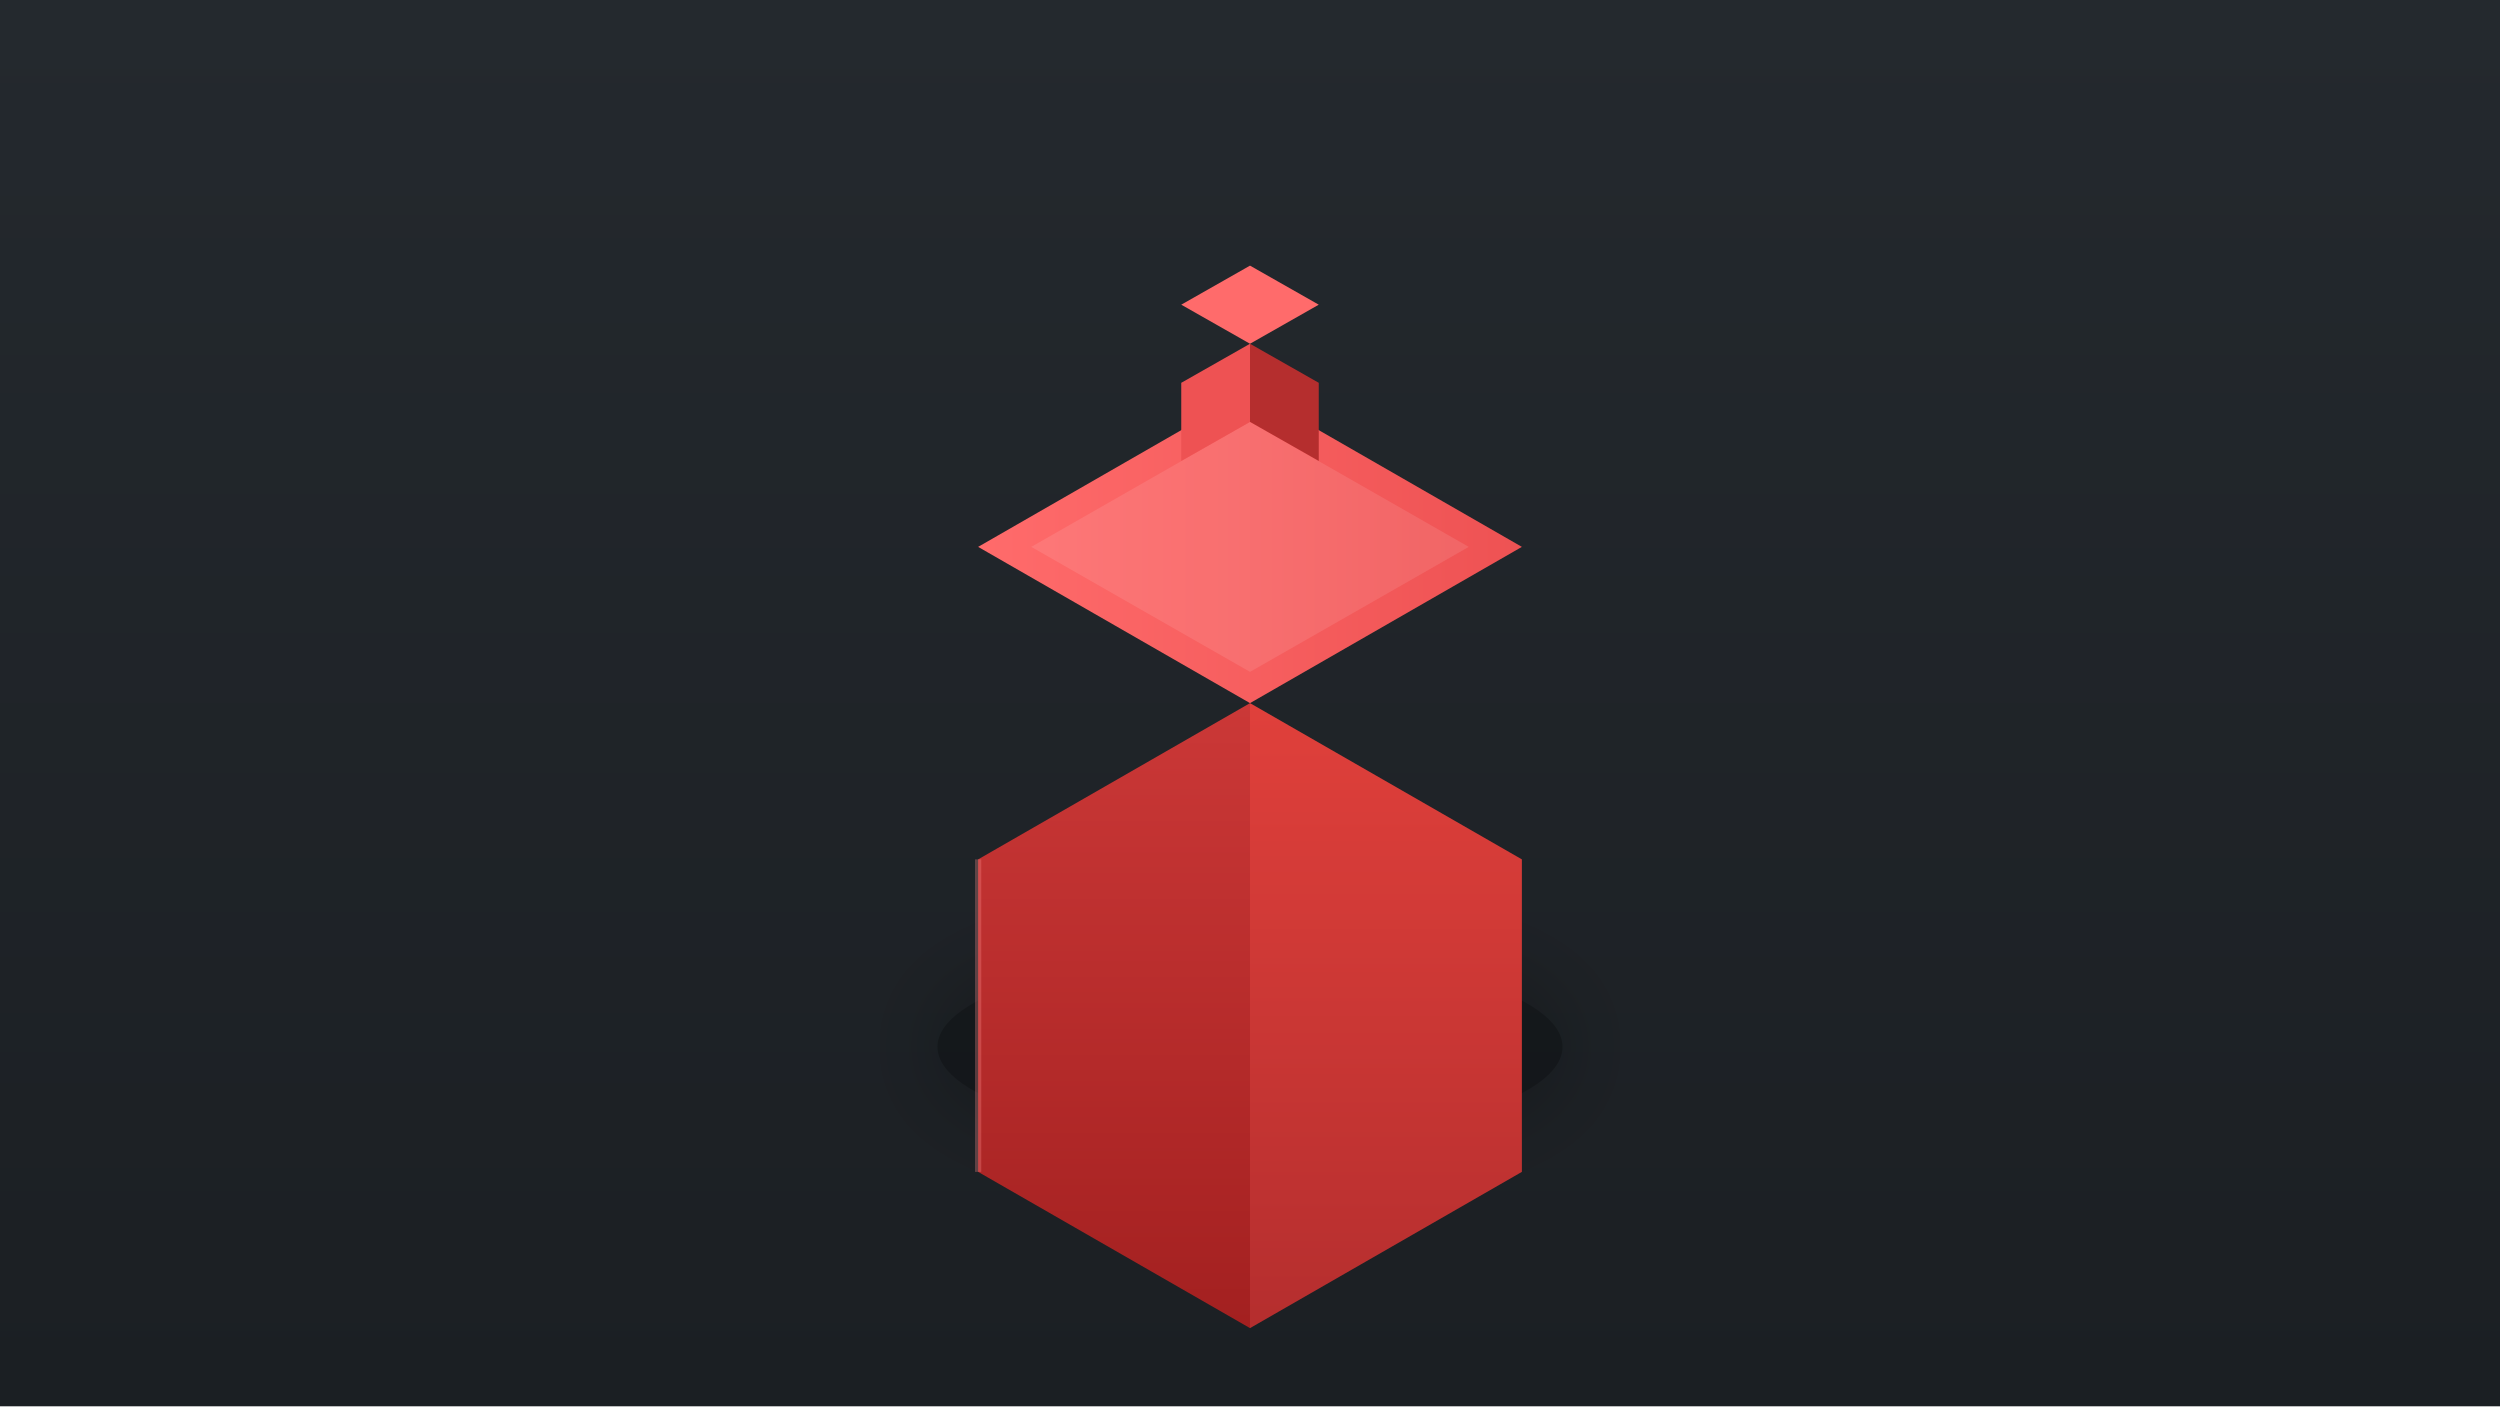
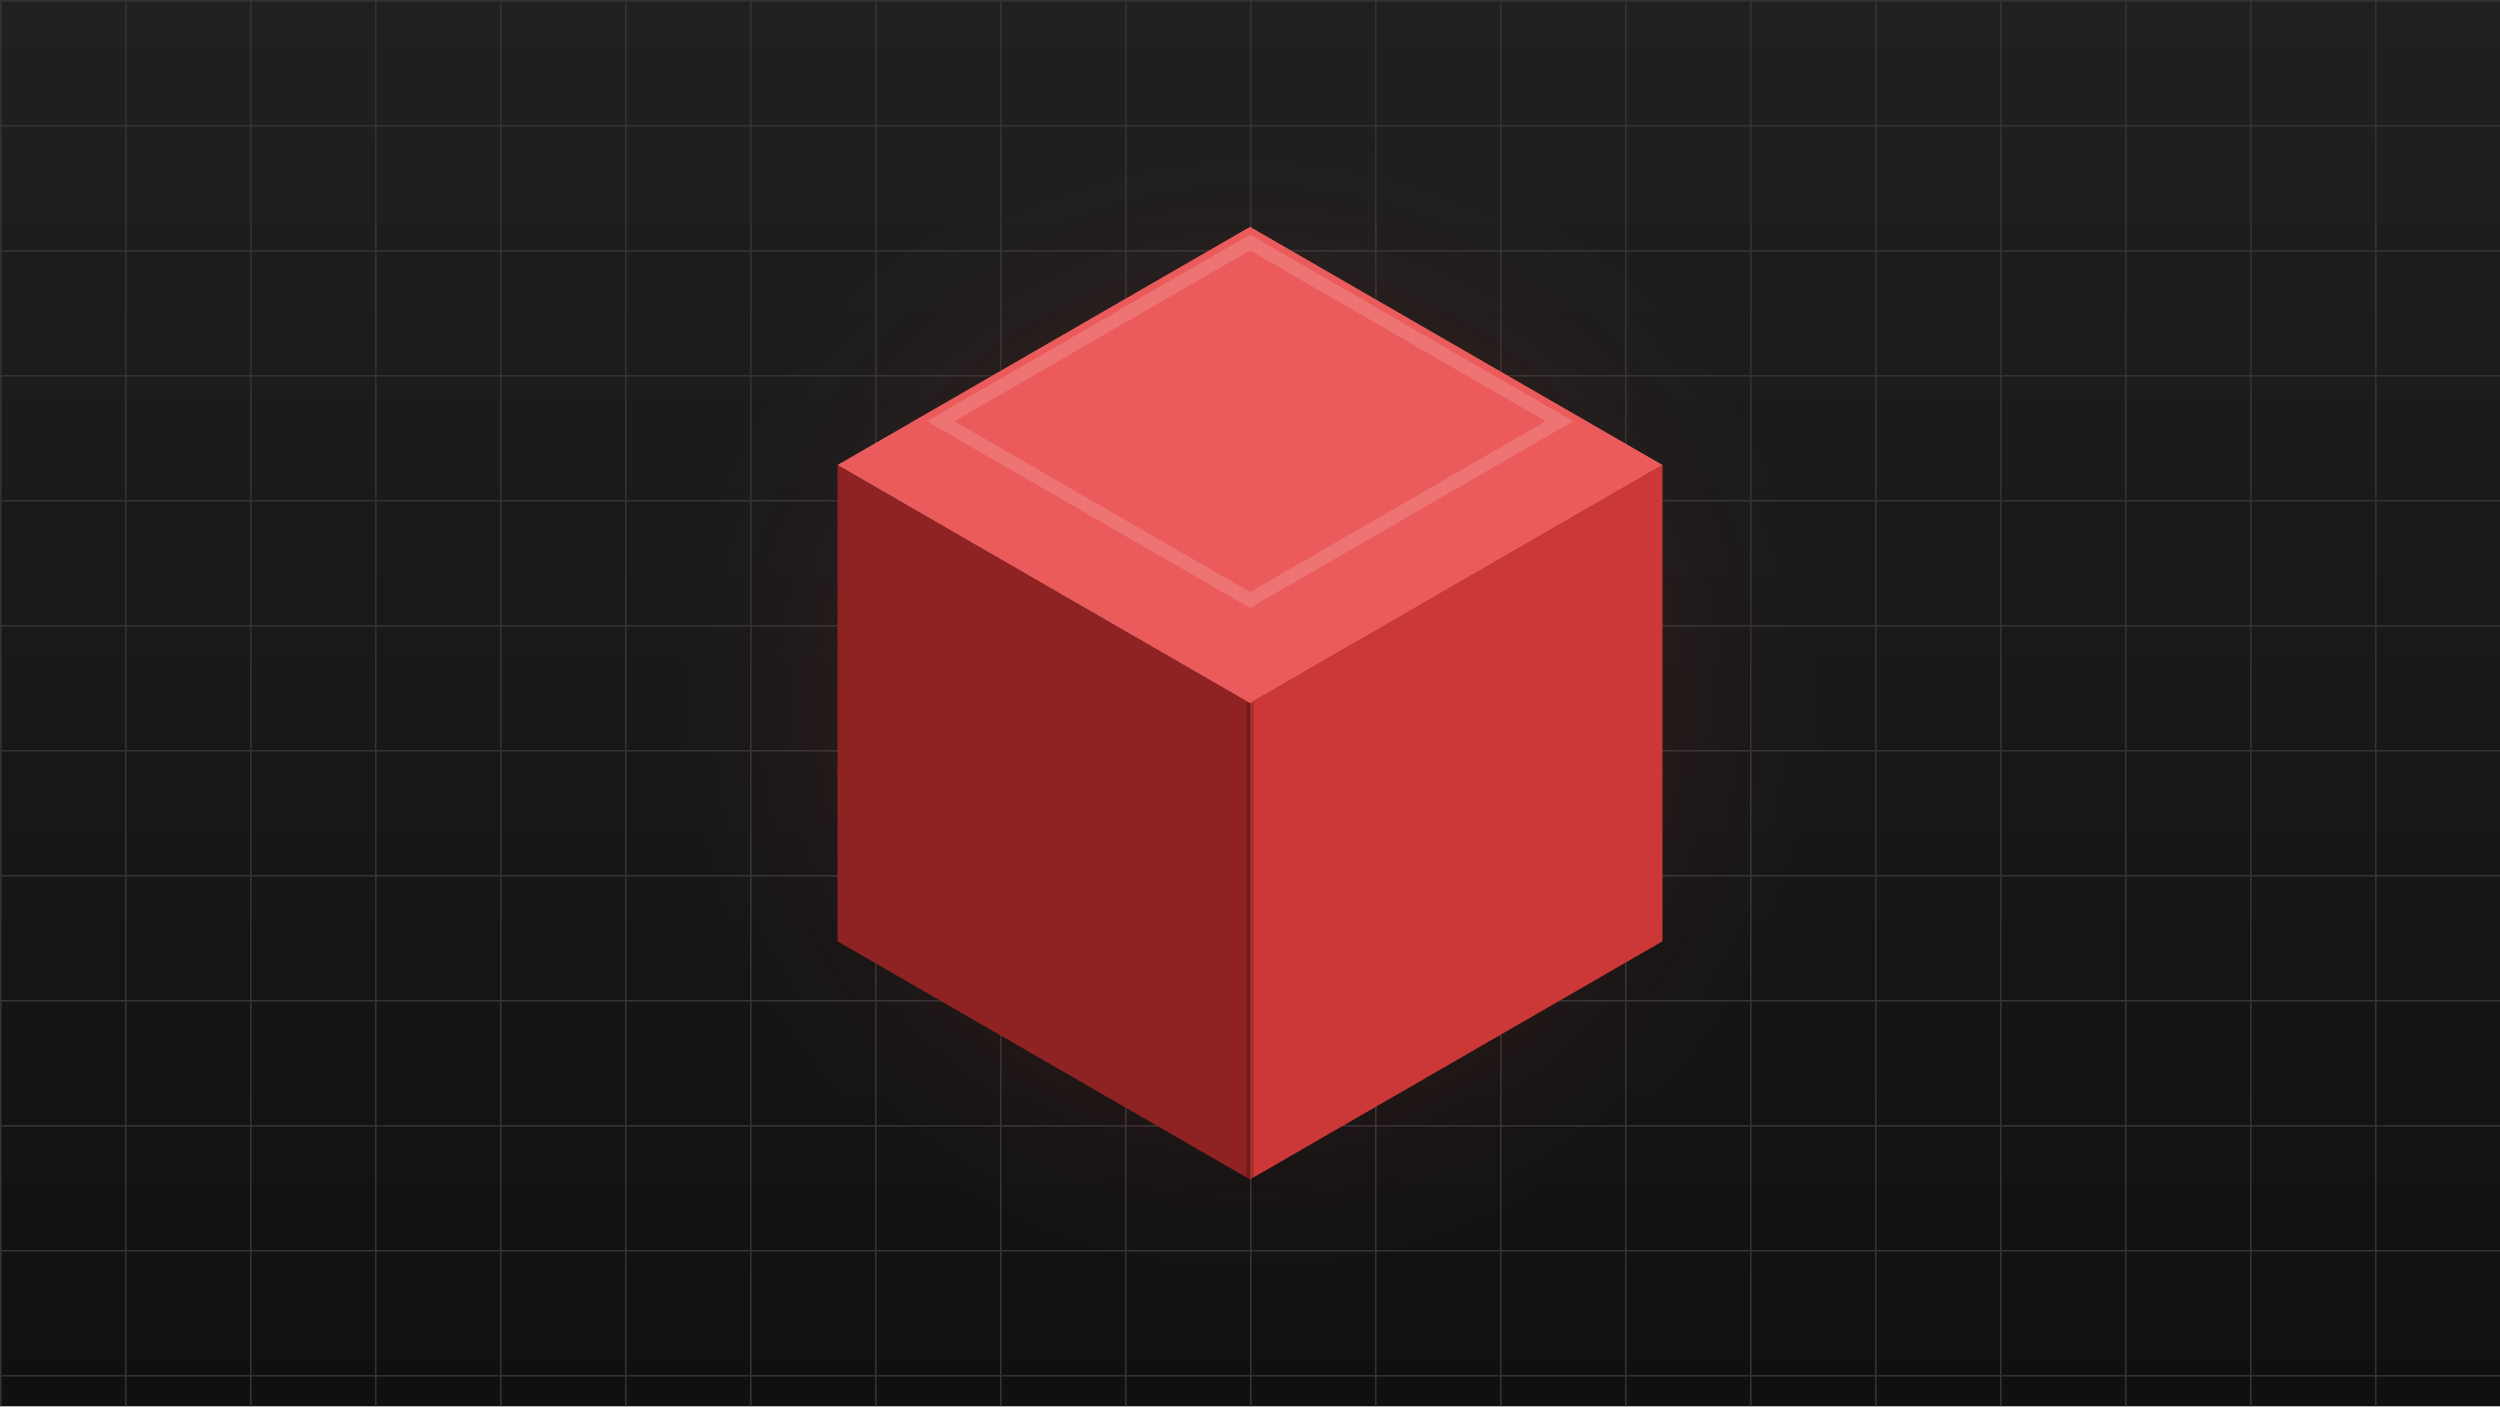
<svg xmlns="http://www.w3.org/2000/svg" width="800" height="450" viewBox="0 0 800 450">
  <defs>
-     <linearGradient id="bg-gradient" x1="0%" y1="0%" x2="0%" y2="100%">
-       <stop offset="0%" stop-color="#24292e" />
-       <stop offset="100%" stop-color="#1b1f23" />
+     <linearGradient id="bg" x1="0%" y1="0%" x2="0%" y2="100%">
+       <stop offset="0%" style="stop-color:#202020;stop-opacity:1" />
+       <stop offset="100%" style="stop-color:#101010;stop-opacity:1" />
    </linearGradient>
-     <linearGradient id="face-top" x1="0%" y1="0%" x2="100%" y2="0%">
-       <stop offset="0%" stop-color="#ff6b6b" />
-       <stop offset="100%" stop-color="#ee5253" />
-     </linearGradient>
-     <linearGradient id="face-left" x1="0%" y1="0%" x2="0%" y2="100%">
-       <stop offset="0%" stop-color="#cb3837" />
-       <stop offset="100%" stop-color="#a32020" />
-     </linearGradient>
-     <linearGradient id="face-right" x1="0%" y1="0%" x2="0%" y2="100%">
-       <stop offset="0%" stop-color="#e0403b" />
-       <stop offset="100%" stop-color="#b52e2e" />
-     </linearGradient>
+     <pattern id="grid" width="40" height="40" patternUnits="userSpaceOnUse">
+       <path d="M 40 0 L 0 0 0 40" fill="none" stroke="#333" stroke-width="1" />
+     </pattern>
    <filter id="glow" x="-50%" y="-50%" width="200%" height="200%">
-       <feGaussianBlur stdDeviation="15" result="blur" />
-       <feComposite in="SourceGraphic" in2="blur" operator="over" />
+       <feGaussianBlur stdDeviation="15" result="coloredBlur" />
+       <feMerge>
+         <feMergeNode in="coloredBlur" />
+         <feMergeNode in="SourceGraphic" />
+       </feMerge>
    </filter>
  </defs>
-   <rect width="800" height="450" fill="url(#bg-gradient)" />
-   <g transform="translate(400, 225)">
-     <ellipse cx="0" cy="110" rx="100" ry="30" fill="#000" opacity="0.3" filter="url(#glow)" />
-     <path d="M0,0 L-87,50 L-87,150 L0,200 Z" fill="url(#face-left)" />
-     <path d="M0,0 L87,50 L87,150 L0,200 Z" fill="url(#face-right)" />
-     <path d="M0,0 L-87,50 L0,100 L87,50 Z" fill="url(#face-top)" transform="translate(0, -100)" />
-     <path d="M0,10 L-70,50 L0,90 L70,50 Z" fill="#fff" fill-opacity="0.1" transform="translate(0, -100)" />
-     <path d="M-87,50 L-87,150" stroke="#ff8f8f" stroke-width="2" opacity="0.3" />
-     <g transform="translate(0, -140)">
-       <path d="M0,25 L-22,37.5 L-22,62.5 L0,50 Z" fill="#ee5253" />
-       <path d="M0,25 L22,37.5 L22,62.5 L0,50 Z" fill="#b52e2e" />
-       <path d="M0,25 L-22,37.5 L0,50 L22,37.5 Z" fill="#ff6b6b" transform="translate(0, -25)" />
-     </g>
+   <rect width="800" height="450" fill="url(#bg)" />
+   <rect width="800" height="450" fill="url(#grid)" />
+   <g transform="translate(400, 225) scale(2.2)">
+     <circle cx="0" cy="0" r="60" fill="#cb3837" opacity="0.15" filter="url(#glow)" />
+     <path d="M0 0 L-60 -34.64 L-60 34.64 L0 69.28 Z" fill="#8f2222" />
+     <path d="M0 0 L60 -34.64 L60 34.64 L0 69.28 Z" fill="#cb3837" />
+     <path d="M0 0 L-60 -34.64 L0 -69.28 L60 -34.64 Z" fill="#eb5b5b" />
+     <path d="M0 -15 L-45 -41 L0 -67 L45 -41 Z" fill="none" stroke="rgba(255,255,255,0.15)" stroke-width="2" />
+     <line x1="0" y1="0" x2="0" y2="69.28" stroke="rgba(0,0,0,0.2)" stroke-width="1" />
  </g>
</svg>
